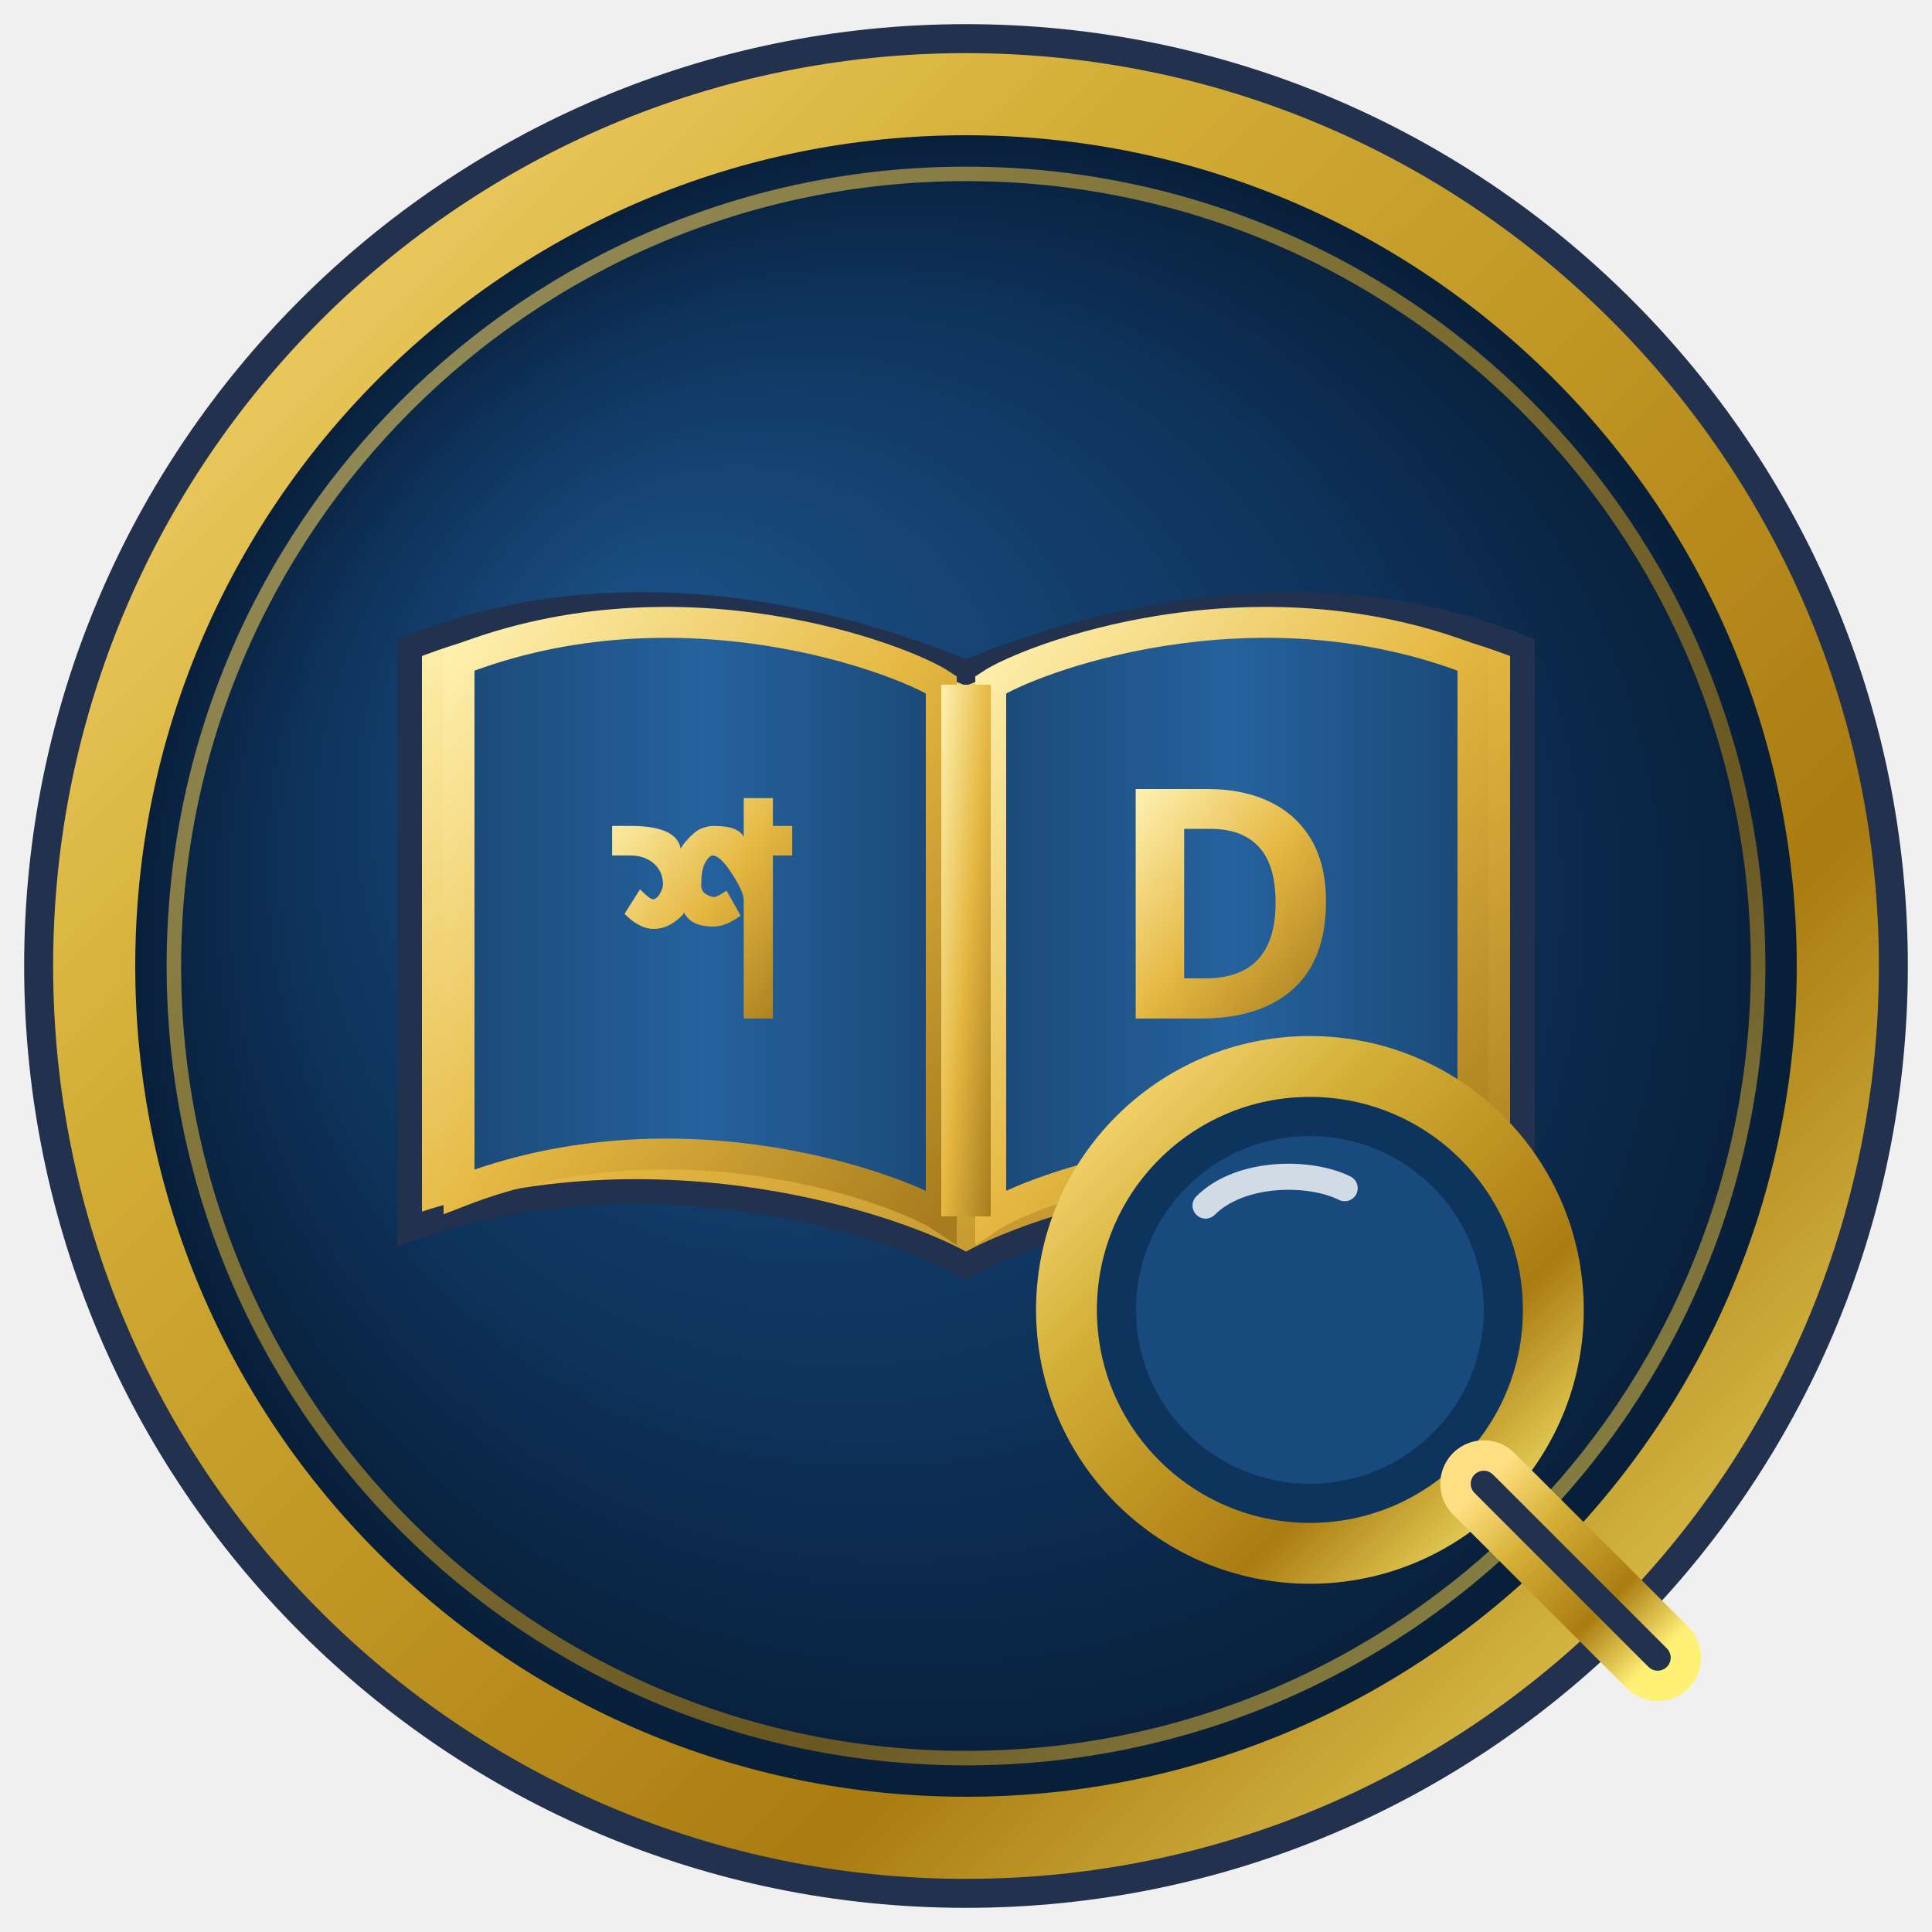
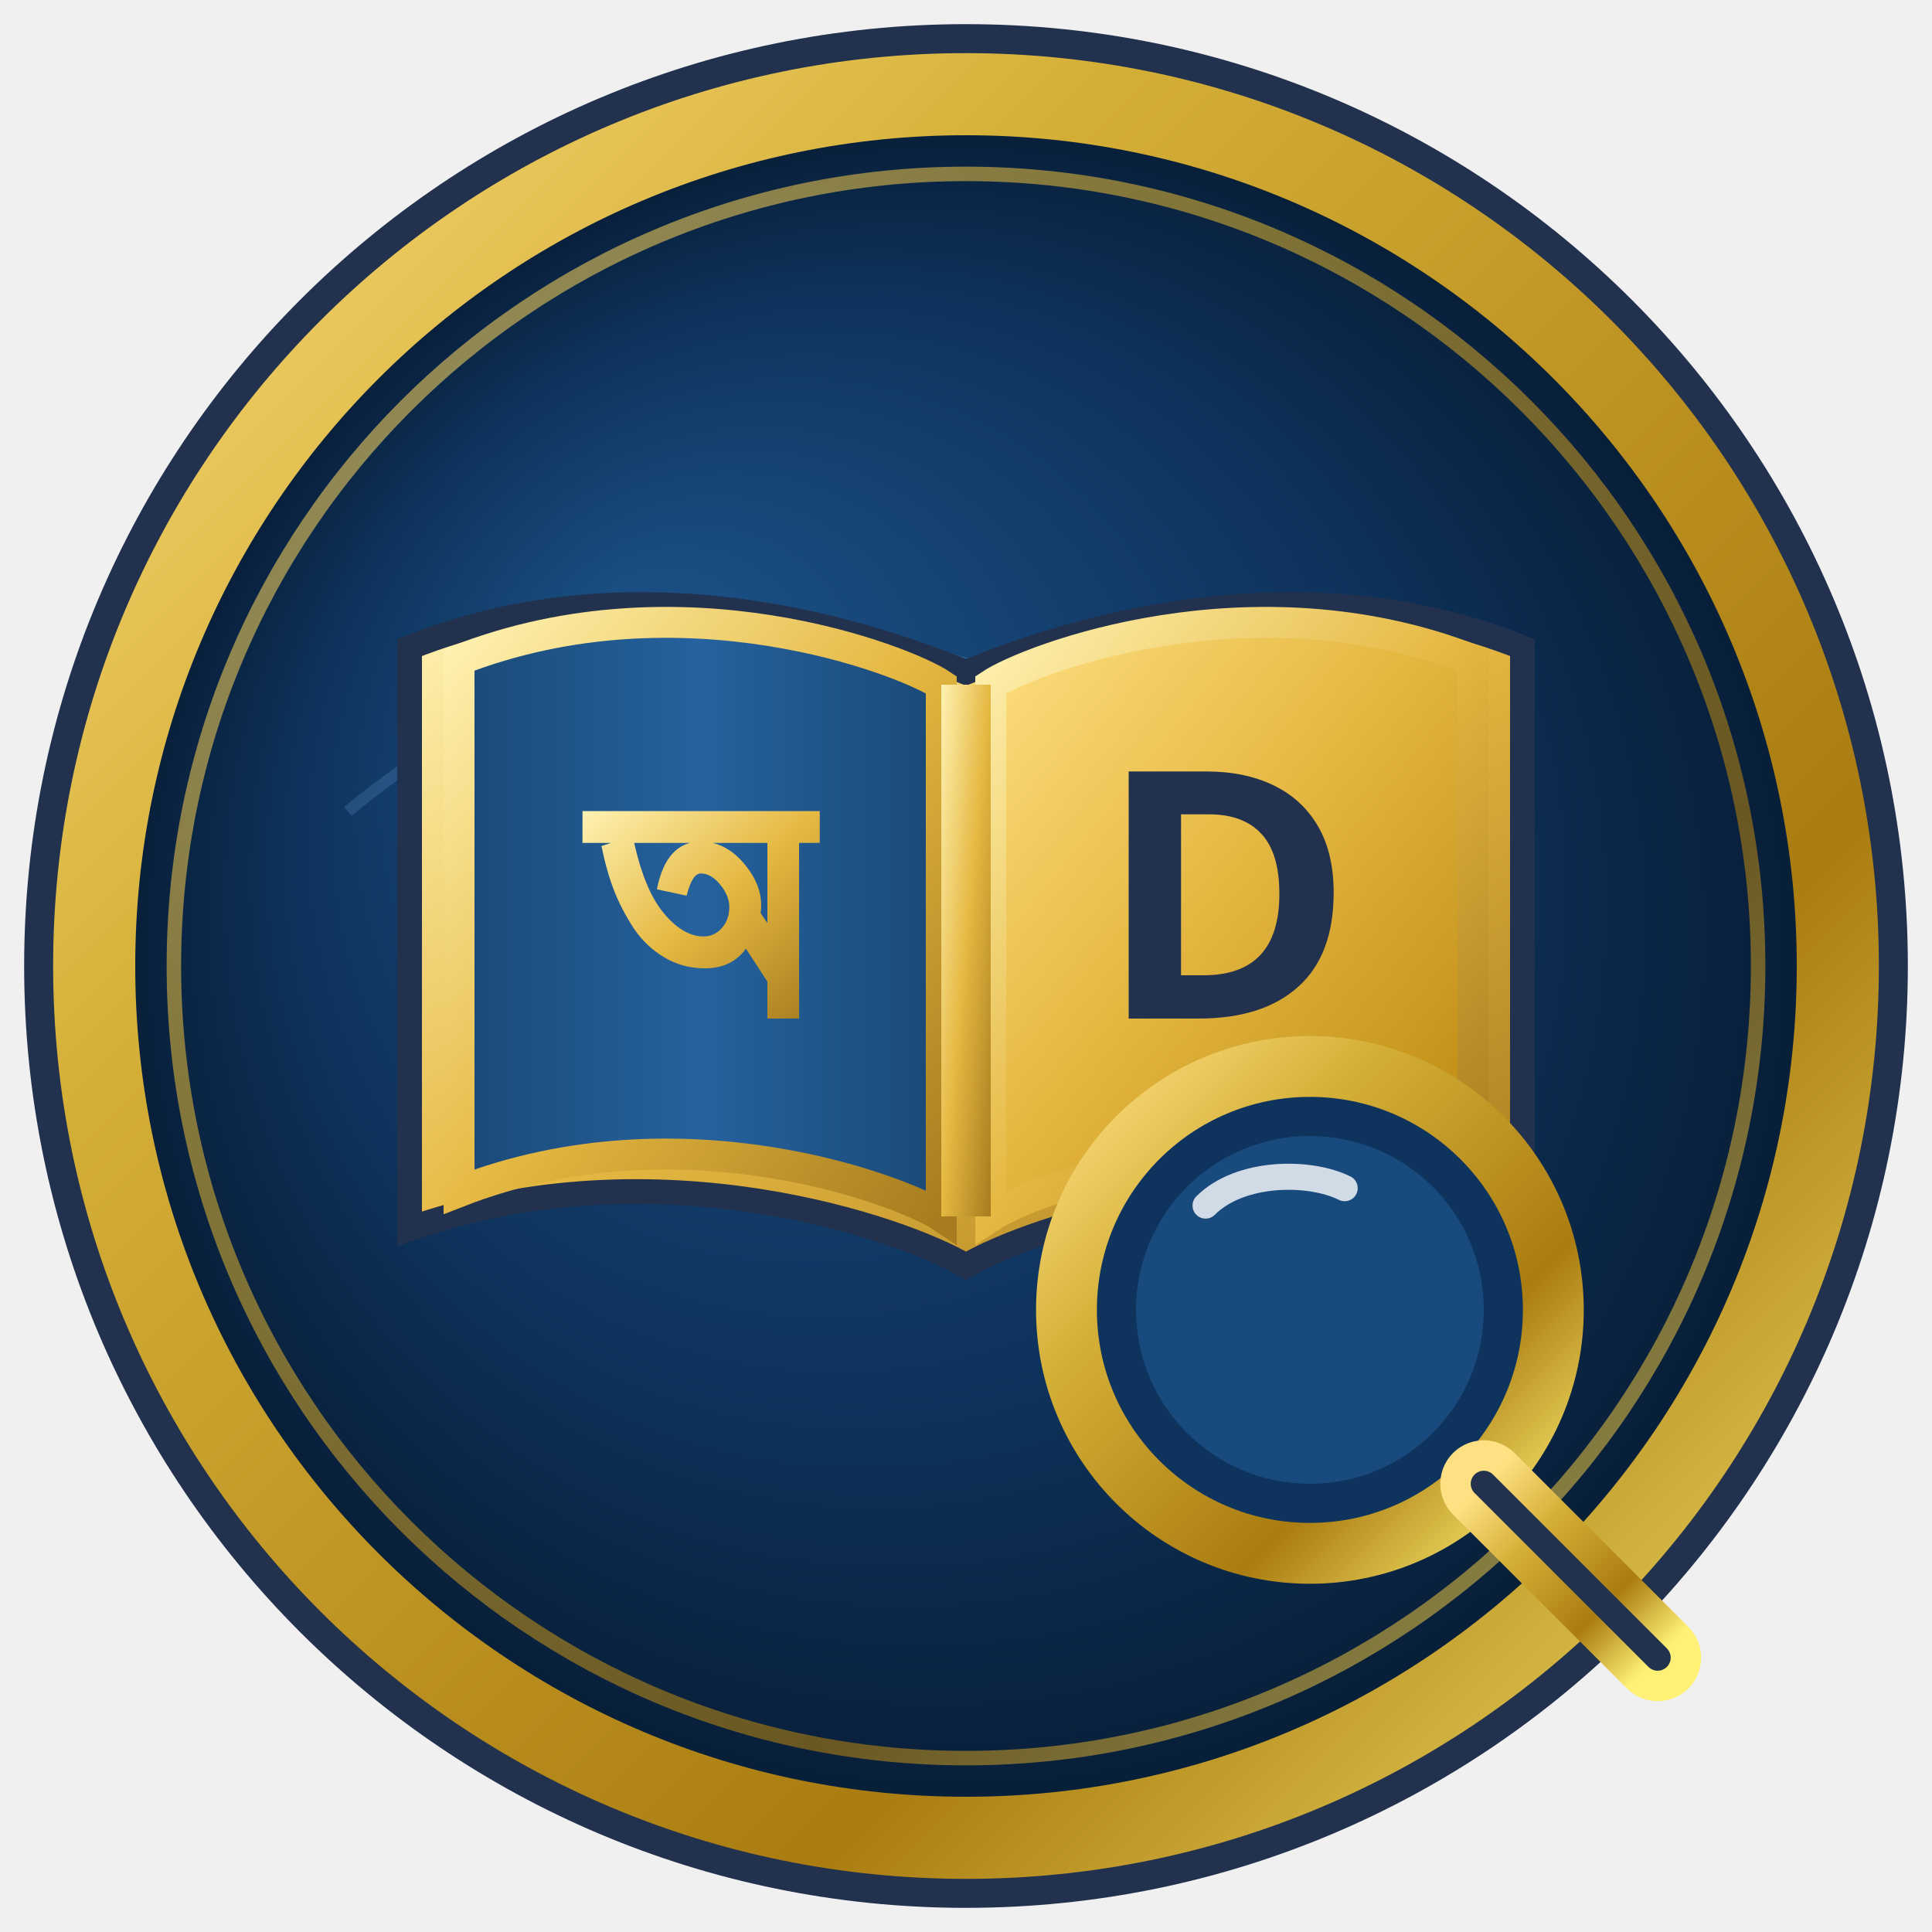
<svg xmlns="http://www.w3.org/2000/svg" width="512" height="512" viewBox="0 0 100 100" fill="none">
  <defs>
    <linearGradient id="goldBorder" x1="0%" y1="0%" x2="100%" y2="100%">
      <stop offset="0%" stop-color="#FFE082" />
      <stop offset="30%" stop-color="#D4AF37" />
      <stop offset="70%" stop-color="#AA7C11" />
      <stop offset="100%" stop-color="#FFF176" />
    </linearGradient>
    <radialGradient id="blueBG" cx="50%" cy="50%" r="50%" fx="30%" fy="30%">
      <stop offset="0%" stop-color="#1C5288" />
      <stop offset="65%" stop-color="#0E335C" />
      <stop offset="100%" stop-color="#081E38" />
    </radialGradient>
    <linearGradient id="bookGold" x1="0%" y1="0%" x2="100%" y2="100%">
      <stop offset="0%" stop-color="#FFF2B2" />
      <stop offset="50%" stop-color="#E5B842" />
      <stop offset="100%" stop-color="#A67C1E" />
    </linearGradient>
    <linearGradient id="bookBlue" x1="0%" y1="0%" x2="100%" y2="0%">
      <stop offset="0%" stop-color="#1B4977" />
      <stop offset="50%" stop-color="#25629E" />
      <stop offset="100%" stop-color="#1B4977" />
    </linearGradient>
+     <linearGradient id="pageGold" x1="0%" y1="0%" x2="100%" y2="100%">
+       <stop offset="0%" stop-color="#FFE082" />
+       <stop offset="45%" stop-color="#E5B842" />
+       <stop offset="100%" stop-color="#B8860B" />
+     </linearGradient>
  </defs>
  <circle cx="50" cy="50" r="48" fill="url(#goldBorder)" stroke="#22314D" stroke-width="1.5" />
  <circle cx="50" cy="50" r="43" fill="url(#blueBG)" />
  <circle cx="50" cy="50" r="41" fill="none" stroke="url(#goldBorder)" stroke-width="0.75" stroke-opacity="0.6" />
+   <path d="M18 42 Q 35 28, 55 36" stroke="#4A7AB0" stroke-width="0.6" opacity="0.35" fill="none" />
+   <path d="M22 58 Q 40 48, 62 55" stroke="#4A7AB0" stroke-width="0.5" opacity="0.25" fill="none" />
  <g transform="translate(18, 22) scale(0.64)">
    <path d="M5 65 C 25 58, 45 65, 50 68 C 55 65, 75 58, 95 65 L 95 18 C 75 10, 55 18, 50 20 C 45 18, 25 10, 5 18 Z" fill="url(#bookGold)" stroke="#22314D" stroke-width="2" />
    <path d="M9 19 C 27 12, 45 19, 48 21 L 48 64 C 45 62, 27 55, 9 62 Z" fill="url(#bookBlue)" stroke="url(#bookGold)" stroke-width="2.5" />
-     <path d="M52 21 C 55 19, 73 12, 91 19 L 91 62 C 73 55, 55 62, 52 64 Z" fill="url(#bookBlue)" stroke="url(#bookGold)" stroke-width="2.5" />
+     <path d="M52 21 C 55 19, 73 12, 91 19 L 91 62 C 73 55, 55 62, 52 64 Z" fill="url(#pageGold)" stroke="url(#bookGold)" stroke-width="2.5" />
    <path d="M48 21 L 52 21 L 52 64 L 48 64 Z" fill="url(#bookGold)" />
-     <text x="28" y="48" fill="url(#bookGold)" font-size="26" font-weight="900" font-family="sans-serif" text-anchor="middle">
-       শ
+     <text x="28" y="48" fill="url(#bookGold)" font-size="28" font-weight="900" font-family="sans-serif" text-anchor="middle">
+       অ
    </text>
-     <text x="71" y="48" fill="url(#bookGold)" font-size="26" font-weight="900" font-family="sans-serif" text-anchor="middle">
+     <text x="71" y="48" fill="#22314D" font-size="28" font-weight="900" font-family="sans-serif" text-anchor="middle">
      D
    </text>
  </g>
  <g transform="translate(48, 48) scale(0.9)">
    <circle cx="22" cy="22" r="14" fill="#0E335C" stroke="url(#goldBorder)" stroke-width="3.5" />
    <circle cx="22" cy="22" r="10" fill="#25629E" fill-opacity="0.5" />
    <path d="M16 16 C 18 14, 22 14, 24 15" stroke="#FFFFFF" stroke-width="1.5" stroke-linecap="round" opacity="0.8" />
    <path d="M32 32 L 42 42" stroke="url(#goldBorder)" stroke-width="5" stroke-linecap="round" />
    <path d="M32 32 L 42 42" stroke="#22314D" stroke-width="1.5" stroke-linecap="round" />
  </g>
</svg>
